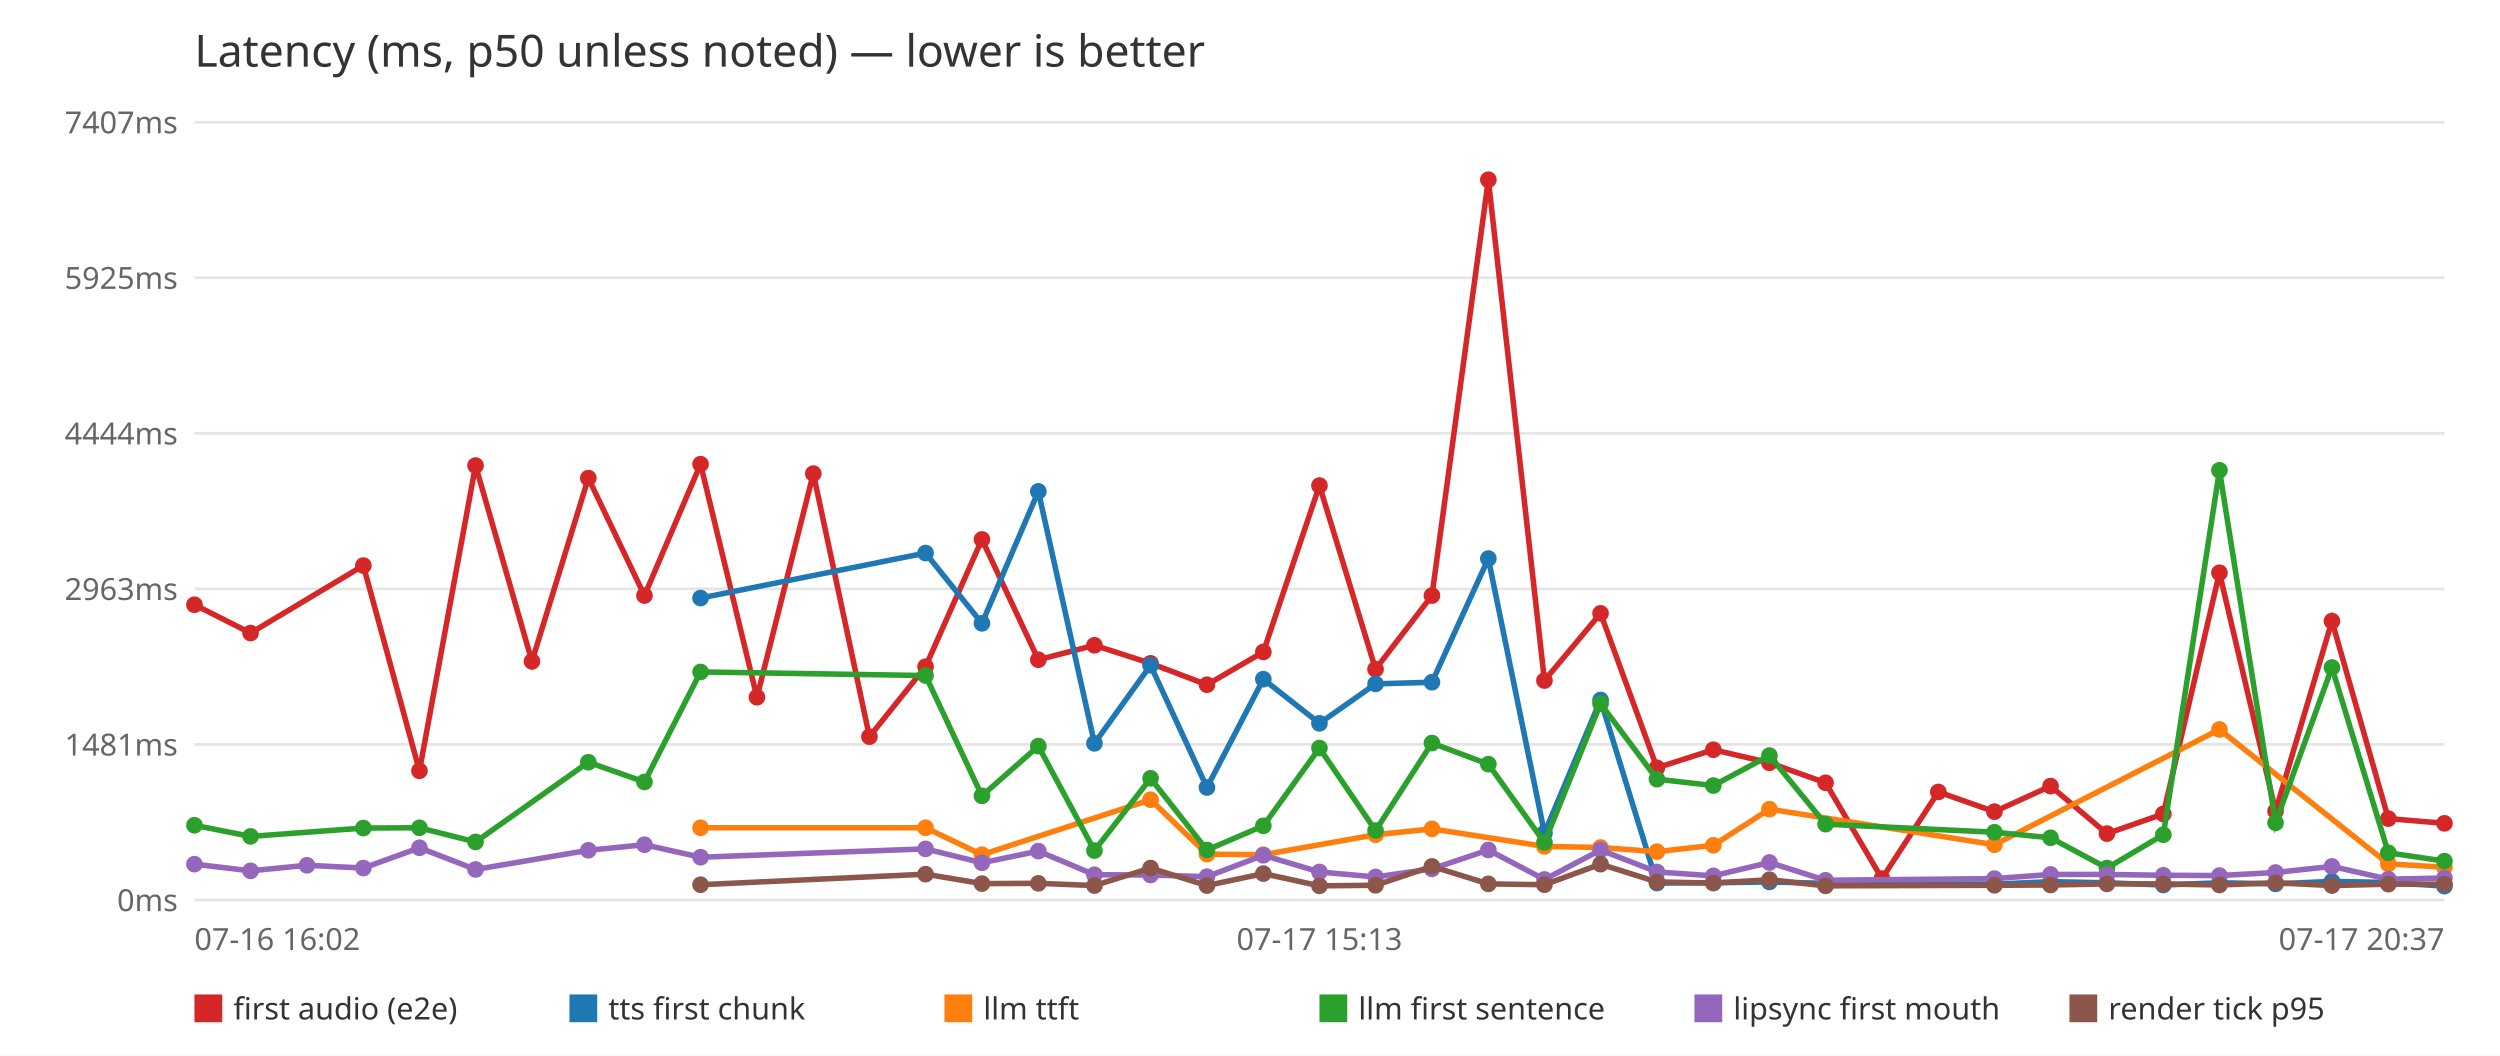
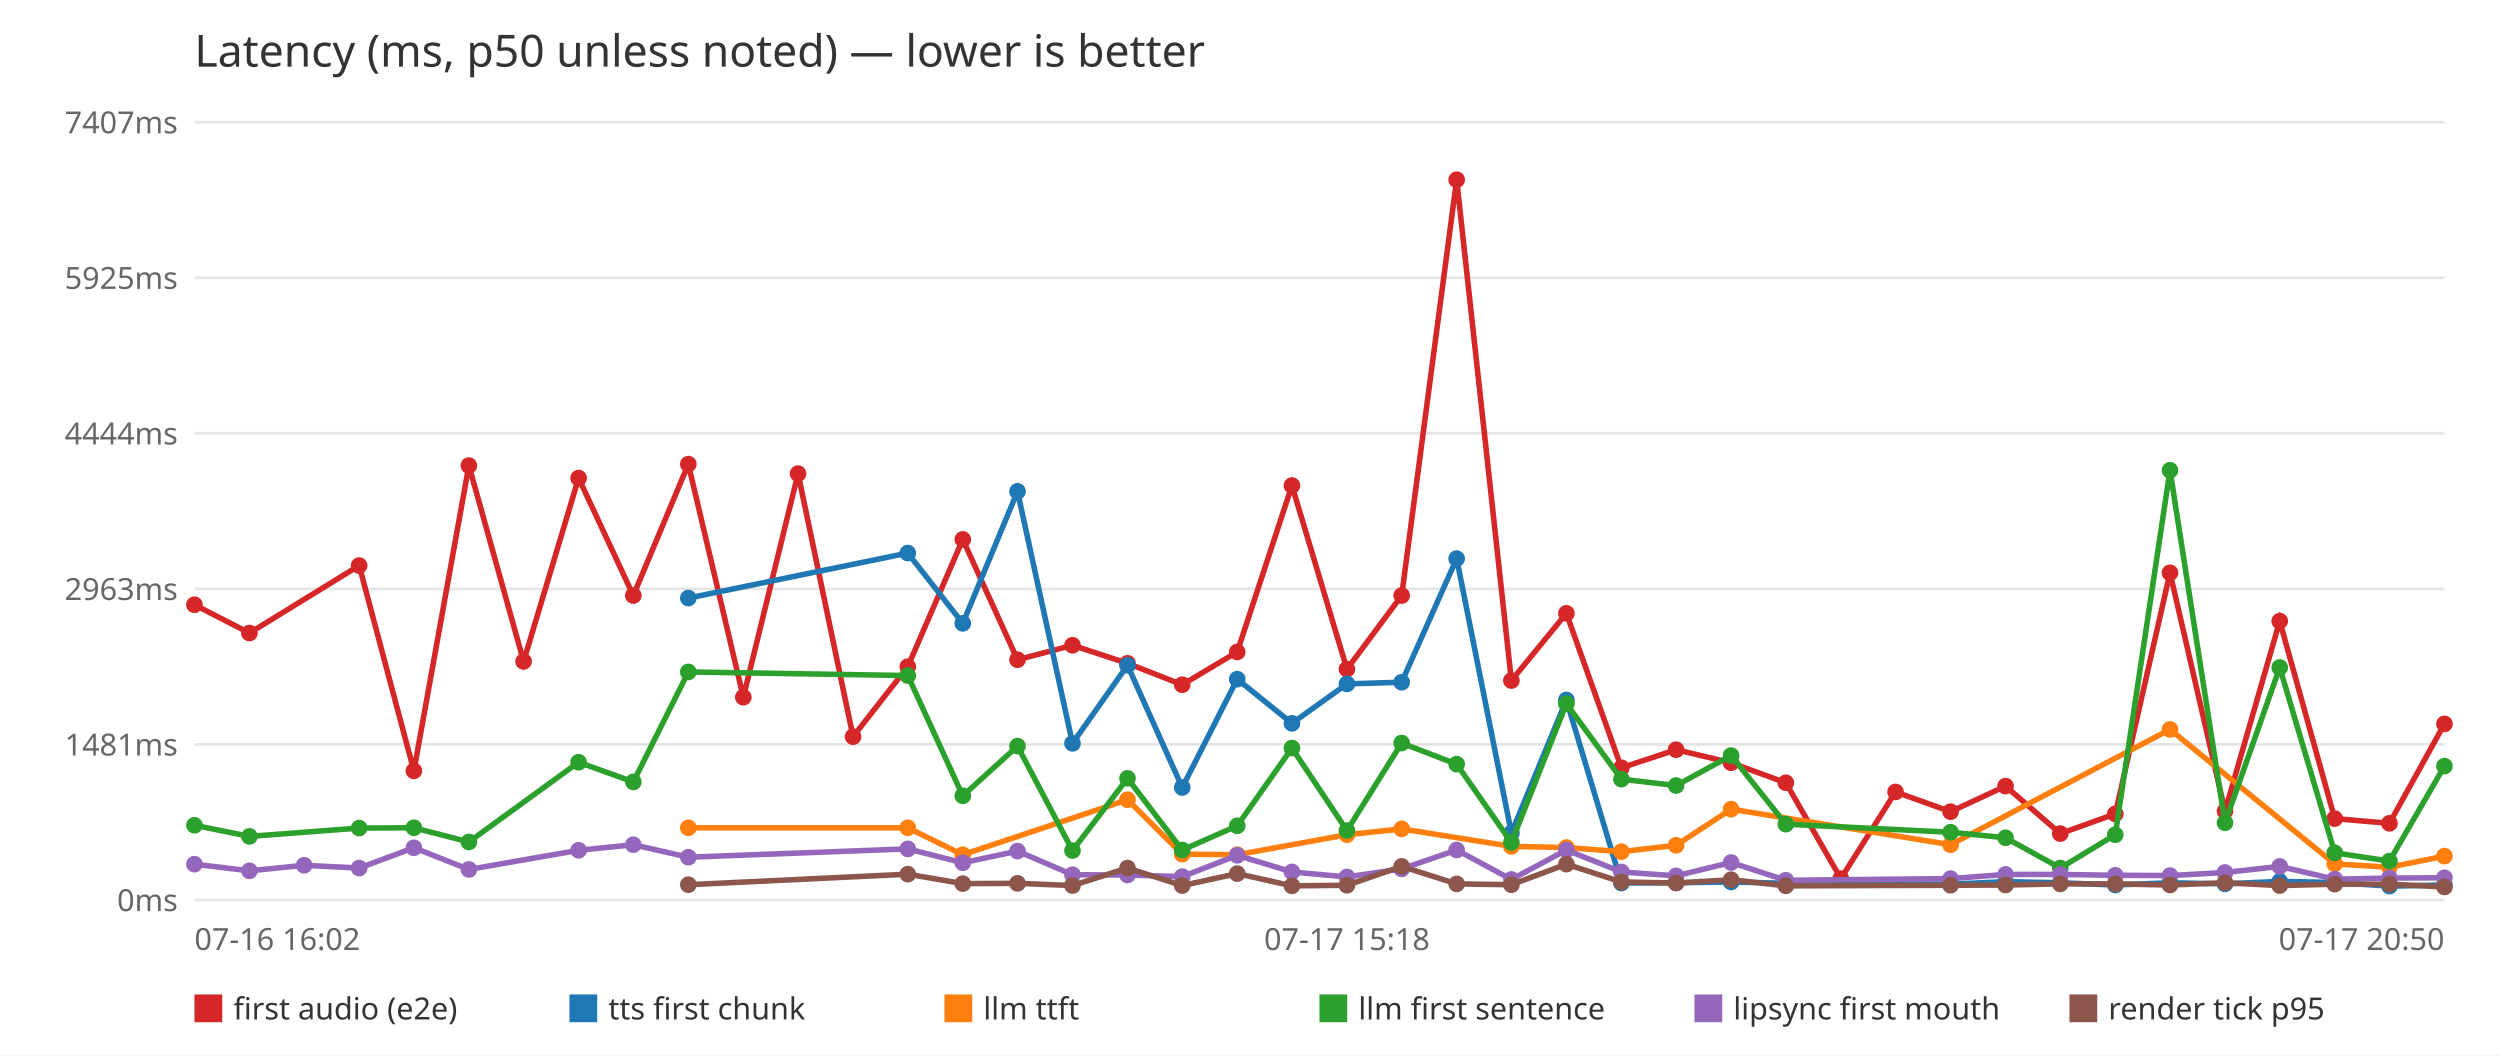
<svg xmlns="http://www.w3.org/2000/svg" width="900" height="380" viewBox="0 0 900 380" font-family="sans-serif">
  <rect width="900" height="380" fill="white" />
  <text x="70" y="24" font-size="16" fill="#333">Latency (ms, p50 unless noted) — lower is better</text>
  <line x1="70" y1="324.0" x2="880" y2="324.0" stroke="#e5e5e5" />
  <text x="64" y="328.0" font-size="11" fill="#666" text-anchor="end">0ms</text>
  <line x1="70" y1="268.0" x2="880" y2="268.0" stroke="#e5e5e5" />
  <text x="64" y="272.0" font-size="11" fill="#666" text-anchor="end">1481ms</text>
  <line x1="70" y1="212.0" x2="880" y2="212.0" stroke="#e5e5e5" />
  <text x="64" y="216.0" font-size="11" fill="#666" text-anchor="end">2963ms</text>
  <line x1="70" y1="156.0" x2="880" y2="156.0" stroke="#e5e5e5" />
  <text x="64" y="160.0" font-size="11" fill="#666" text-anchor="end">4444ms</text>
  <line x1="70" y1="100.0" x2="880" y2="100.0" stroke="#e5e5e5" />
  <text x="64" y="104.0" font-size="11" fill="#666" text-anchor="end">5925ms</text>
  <line x1="70" y1="44.0" x2="880" y2="44.0" stroke="#e5e5e5" />
  <text x="64" y="48.0" font-size="11" fill="#666" text-anchor="end">7407ms</text>
  <text x="70.0" y="342" font-size="11" fill="#666" text-anchor="start">07-16 16:02</text>
-   <text x="475.0" y="342" font-size="11" fill="#666" text-anchor="middle">07-17 15:13</text>
-   <text x="880.0" y="342" font-size="11" fill="#666" text-anchor="end">07-17 20:37</text>
-   <polyline points="70.0,217.7 90.2,227.9 130.8,203.6 151.0,277.5 171.2,167.6 191.5,238.1 211.8,172.1 232.0,214.4 252.2,167.1 272.5,251.0 292.8,170.5 313.0,265.2 333.2,240.0 353.5,194.2 373.8,237.5 394.0,232.3 414.2,238.8 434.5,246.5 454.8,234.7 475.0,174.8 495.2,240.9 515.5,214.4 535.8,64.7 556.0,245.0 576.2,220.8 596.5,276.4 616.8,269.9 637.0,274.6 657.2,281.8 677.5,316.3 697.8,285.1 718.0,292.2 738.2,283.0 758.5,300.1 778.8,293.0 799.0,206.2 819.2,292.0 839.5,223.6 859.8,294.7 880.0,296.4" fill="none" stroke="#d62728" stroke-width="2" />
+   <text x="484.9" y="342" font-size="11" fill="#666" text-anchor="middle">07-17 15:18</text>
+   <text x="880.0" y="342" font-size="11" fill="#666" text-anchor="end">07-17 20:50</text>
+   <polyline points="70.0,217.7 89.8,227.9 129.3,203.6 149.0,277.5 168.8,167.6 188.5,238.1 208.3,172.1 228.0,214.4 247.8,167.1 267.6,251.0 287.3,170.5 307.1,265.2 326.8,240.0 346.6,194.2 366.3,237.5 386.1,232.3 405.9,238.8 425.6,246.5 445.4,234.7 465.1,174.8 484.9,240.9 504.6,214.4 524.4,64.7 544.1,245.0 563.9,220.8 583.7,276.4 603.4,269.9 623.2,274.6 642.9,281.8 662.7,316.3 682.4,285.1 702.2,292.2 722.0,283.0 741.7,300.1 761.5,293.0 781.2,206.2 801.0,292.0 820.7,223.6 840.5,294.7 860.2,296.4 880.0,260.6" fill="none" stroke="#d62728" stroke-width="2" />
  <circle cx="70.0" cy="217.7" r="3" fill="#d62728" />
-   <circle cx="90.2" cy="227.9" r="3" fill="#d62728" />
-   <circle cx="130.8" cy="203.6" r="3" fill="#d62728" />
-   <circle cx="151.0" cy="277.5" r="3" fill="#d62728" />
-   <circle cx="171.2" cy="167.6" r="3" fill="#d62728" />
-   <circle cx="191.5" cy="238.1" r="3" fill="#d62728" />
-   <circle cx="211.8" cy="172.1" r="3" fill="#d62728" />
-   <circle cx="232.0" cy="214.4" r="3" fill="#d62728" />
-   <circle cx="252.2" cy="167.1" r="3" fill="#d62728" />
-   <circle cx="272.5" cy="251.0" r="3" fill="#d62728" />
-   <circle cx="292.8" cy="170.5" r="3" fill="#d62728" />
-   <circle cx="313.0" cy="265.2" r="3" fill="#d62728" />
-   <circle cx="333.2" cy="240.0" r="3" fill="#d62728" />
-   <circle cx="353.5" cy="194.2" r="3" fill="#d62728" />
-   <circle cx="373.8" cy="237.5" r="3" fill="#d62728" />
-   <circle cx="394.0" cy="232.3" r="3" fill="#d62728" />
-   <circle cx="414.2" cy="238.8" r="3" fill="#d62728" />
-   <circle cx="434.5" cy="246.5" r="3" fill="#d62728" />
-   <circle cx="454.8" cy="234.7" r="3" fill="#d62728" />
-   <circle cx="475.0" cy="174.8" r="3" fill="#d62728" />
-   <circle cx="495.2" cy="240.9" r="3" fill="#d62728" />
-   <circle cx="515.5" cy="214.4" r="3" fill="#d62728" />
-   <circle cx="535.8" cy="64.7" r="3" fill="#d62728" />
-   <circle cx="556.0" cy="245.0" r="3" fill="#d62728" />
-   <circle cx="576.2" cy="220.8" r="3" fill="#d62728" />
-   <circle cx="596.5" cy="276.4" r="3" fill="#d62728" />
-   <circle cx="616.8" cy="269.9" r="3" fill="#d62728" />
-   <circle cx="637.0" cy="274.6" r="3" fill="#d62728" />
-   <circle cx="657.2" cy="281.8" r="3" fill="#d62728" />
-   <circle cx="677.5" cy="316.3" r="3" fill="#d62728" />
-   <circle cx="697.8" cy="285.1" r="3" fill="#d62728" />
-   <circle cx="718.0" cy="292.2" r="3" fill="#d62728" />
-   <circle cx="738.2" cy="283.0" r="3" fill="#d62728" />
-   <circle cx="758.5" cy="300.1" r="3" fill="#d62728" />
-   <circle cx="778.8" cy="293.0" r="3" fill="#d62728" />
-   <circle cx="799.0" cy="206.2" r="3" fill="#d62728" />
-   <circle cx="819.2" cy="292.0" r="3" fill="#d62728" />
-   <circle cx="839.5" cy="223.6" r="3" fill="#d62728" />
-   <circle cx="859.8" cy="294.7" r="3" fill="#d62728" />
-   <circle cx="880.0" cy="296.4" r="3" fill="#d62728" />
+   <circle cx="89.8" cy="227.9" r="3" fill="#d62728" />
+   <circle cx="129.3" cy="203.6" r="3" fill="#d62728" />
+   <circle cx="149.0" cy="277.5" r="3" fill="#d62728" />
+   <circle cx="168.8" cy="167.6" r="3" fill="#d62728" />
+   <circle cx="188.5" cy="238.1" r="3" fill="#d62728" />
+   <circle cx="208.3" cy="172.1" r="3" fill="#d62728" />
+   <circle cx="228.0" cy="214.4" r="3" fill="#d62728" />
+   <circle cx="247.8" cy="167.1" r="3" fill="#d62728" />
+   <circle cx="267.6" cy="251.0" r="3" fill="#d62728" />
+   <circle cx="287.3" cy="170.5" r="3" fill="#d62728" />
+   <circle cx="307.1" cy="265.2" r="3" fill="#d62728" />
+   <circle cx="326.8" cy="240.0" r="3" fill="#d62728" />
+   <circle cx="346.6" cy="194.2" r="3" fill="#d62728" />
+   <circle cx="366.3" cy="237.5" r="3" fill="#d62728" />
+   <circle cx="386.1" cy="232.3" r="3" fill="#d62728" />
+   <circle cx="405.9" cy="238.8" r="3" fill="#d62728" />
+   <circle cx="425.6" cy="246.5" r="3" fill="#d62728" />
+   <circle cx="445.4" cy="234.7" r="3" fill="#d62728" />
+   <circle cx="465.1" cy="174.8" r="3" fill="#d62728" />
+   <circle cx="484.9" cy="240.9" r="3" fill="#d62728" />
+   <circle cx="504.6" cy="214.4" r="3" fill="#d62728" />
+   <circle cx="524.4" cy="64.7" r="3" fill="#d62728" />
+   <circle cx="544.1" cy="245.0" r="3" fill="#d62728" />
+   <circle cx="563.9" cy="220.8" r="3" fill="#d62728" />
+   <circle cx="583.7" cy="276.4" r="3" fill="#d62728" />
+   <circle cx="603.4" cy="269.9" r="3" fill="#d62728" />
+   <circle cx="623.2" cy="274.6" r="3" fill="#d62728" />
+   <circle cx="642.9" cy="281.8" r="3" fill="#d62728" />
+   <circle cx="662.7" cy="316.3" r="3" fill="#d62728" />
+   <circle cx="682.4" cy="285.1" r="3" fill="#d62728" />
+   <circle cx="702.2" cy="292.2" r="3" fill="#d62728" />
+   <circle cx="722.0" cy="283.0" r="3" fill="#d62728" />
+   <circle cx="741.7" cy="300.1" r="3" fill="#d62728" />
+   <circle cx="761.5" cy="293.0" r="3" fill="#d62728" />
+   <circle cx="781.2" cy="206.2" r="3" fill="#d62728" />
+   <circle cx="801.0" cy="292.0" r="3" fill="#d62728" />
+   <circle cx="820.7" cy="223.6" r="3" fill="#d62728" />
+   <circle cx="840.5" cy="294.7" r="3" fill="#d62728" />
+   <circle cx="860.2" cy="296.4" r="3" fill="#d62728" />
+   <circle cx="880.0" cy="260.6" r="3" fill="#d62728" />
  <rect x="70.0" y="358" width="10" height="10" fill="#d62728" />
  <text x="84.0" y="367" font-size="11" fill="#333">first audio (e2e)</text>
-   <polyline points="252.2,215.3 333.2,199.1 353.5,224.4 373.8,176.9 394.0,267.6 414.2,239.5 434.5,283.5 454.8,244.5 475.0,260.4 495.2,246.2 515.5,245.6 535.8,201.1 556.0,299.9 576.2,252.0 596.5,317.9 616.8,317.8 637.0,317.5 657.2,318.0 718.0,318.3 738.2,317.4 758.5,317.8 778.8,318.6 799.0,317.8 819.2,318.2 839.5,317.3 859.8,317.7 880.0,319.0" fill="none" stroke="#1f77b4" stroke-width="2" />
-   <circle cx="252.2" cy="215.3" r="3" fill="#1f77b4" />
-   <circle cx="333.2" cy="199.1" r="3" fill="#1f77b4" />
-   <circle cx="353.5" cy="224.4" r="3" fill="#1f77b4" />
-   <circle cx="373.8" cy="176.9" r="3" fill="#1f77b4" />
-   <circle cx="394.0" cy="267.6" r="3" fill="#1f77b4" />
-   <circle cx="414.2" cy="239.5" r="3" fill="#1f77b4" />
-   <circle cx="434.5" cy="283.5" r="3" fill="#1f77b4" />
-   <circle cx="454.8" cy="244.5" r="3" fill="#1f77b4" />
-   <circle cx="475.0" cy="260.4" r="3" fill="#1f77b4" />
-   <circle cx="495.2" cy="246.2" r="3" fill="#1f77b4" />
-   <circle cx="515.5" cy="245.6" r="3" fill="#1f77b4" />
-   <circle cx="535.8" cy="201.1" r="3" fill="#1f77b4" />
-   <circle cx="556.0" cy="299.9" r="3" fill="#1f77b4" />
-   <circle cx="576.2" cy="252.0" r="3" fill="#1f77b4" />
-   <circle cx="596.5" cy="317.9" r="3" fill="#1f77b4" />
-   <circle cx="616.8" cy="317.8" r="3" fill="#1f77b4" />
-   <circle cx="637.0" cy="317.5" r="3" fill="#1f77b4" />
-   <circle cx="657.2" cy="318.0" r="3" fill="#1f77b4" />
-   <circle cx="718.0" cy="318.3" r="3" fill="#1f77b4" />
-   <circle cx="738.2" cy="317.4" r="3" fill="#1f77b4" />
-   <circle cx="758.5" cy="317.8" r="3" fill="#1f77b4" />
-   <circle cx="778.8" cy="318.6" r="3" fill="#1f77b4" />
-   <circle cx="799.0" cy="317.8" r="3" fill="#1f77b4" />
-   <circle cx="819.2" cy="318.2" r="3" fill="#1f77b4" />
-   <circle cx="839.5" cy="317.3" r="3" fill="#1f77b4" />
-   <circle cx="859.8" cy="317.7" r="3" fill="#1f77b4" />
-   <circle cx="880.0" cy="319.0" r="3" fill="#1f77b4" />
+   <polyline points="247.8,215.3 326.8,199.1 346.6,224.4 366.3,176.9 386.1,267.6 405.9,239.5 425.6,283.5 445.4,244.5 465.1,260.4 484.9,246.2 504.6,245.6 524.4,201.1 544.1,299.9 563.9,252.0 583.7,317.9 603.4,317.8 623.2,317.5 642.9,318.0 702.2,318.3 722.0,317.4 741.7,317.8 761.5,318.6 781.2,317.8 801.0,318.2 820.7,317.3 840.5,317.7 860.2,319.0 880.0,318.6" fill="none" stroke="#1f77b4" stroke-width="2" />
+   <circle cx="247.8" cy="215.3" r="3" fill="#1f77b4" />
+   <circle cx="326.8" cy="199.1" r="3" fill="#1f77b4" />
+   <circle cx="346.6" cy="224.4" r="3" fill="#1f77b4" />
+   <circle cx="366.3" cy="176.9" r="3" fill="#1f77b4" />
+   <circle cx="386.1" cy="267.6" r="3" fill="#1f77b4" />
+   <circle cx="405.9" cy="239.5" r="3" fill="#1f77b4" />
+   <circle cx="425.6" cy="283.5" r="3" fill="#1f77b4" />
+   <circle cx="445.4" cy="244.5" r="3" fill="#1f77b4" />
+   <circle cx="465.1" cy="260.4" r="3" fill="#1f77b4" />
+   <circle cx="484.9" cy="246.2" r="3" fill="#1f77b4" />
+   <circle cx="504.6" cy="245.6" r="3" fill="#1f77b4" />
+   <circle cx="524.4" cy="201.1" r="3" fill="#1f77b4" />
+   <circle cx="544.1" cy="299.9" r="3" fill="#1f77b4" />
+   <circle cx="563.9" cy="252.0" r="3" fill="#1f77b4" />
+   <circle cx="583.7" cy="317.9" r="3" fill="#1f77b4" />
+   <circle cx="603.4" cy="317.8" r="3" fill="#1f77b4" />
+   <circle cx="623.2" cy="317.5" r="3" fill="#1f77b4" />
+   <circle cx="642.9" cy="318.0" r="3" fill="#1f77b4" />
+   <circle cx="702.2" cy="318.3" r="3" fill="#1f77b4" />
+   <circle cx="722.0" cy="317.4" r="3" fill="#1f77b4" />
+   <circle cx="741.7" cy="317.8" r="3" fill="#1f77b4" />
+   <circle cx="761.5" cy="318.6" r="3" fill="#1f77b4" />
+   <circle cx="781.2" cy="317.8" r="3" fill="#1f77b4" />
+   <circle cx="801.0" cy="318.2" r="3" fill="#1f77b4" />
+   <circle cx="820.7" cy="317.3" r="3" fill="#1f77b4" />
+   <circle cx="840.5" cy="317.7" r="3" fill="#1f77b4" />
+   <circle cx="860.2" cy="319.0" r="3" fill="#1f77b4" />
+   <circle cx="880.0" cy="318.6" r="3" fill="#1f77b4" />
  <rect x="205.0" y="358" width="10" height="10" fill="#1f77b4" />
  <text x="219.0" y="367" font-size="11" fill="#333">tts first chunk</text>
-   <polyline points="252.2,298.0 333.2,298.0 353.5,307.7 414.2,287.9 434.5,307.5 454.8,307.7 495.2,300.5 515.5,298.4 556.0,304.7 576.2,305.1 596.5,306.6 616.8,304.3 637.0,291.3 718.0,304.1 799.0,262.6 859.8,311.0 880.0,312.2" fill="none" stroke="#ff7f0e" stroke-width="2" />
-   <circle cx="252.2" cy="298.0" r="3" fill="#ff7f0e" />
-   <circle cx="333.2" cy="298.0" r="3" fill="#ff7f0e" />
-   <circle cx="353.5" cy="307.7" r="3" fill="#ff7f0e" />
-   <circle cx="414.2" cy="287.9" r="3" fill="#ff7f0e" />
-   <circle cx="434.5" cy="307.5" r="3" fill="#ff7f0e" />
-   <circle cx="454.8" cy="307.7" r="3" fill="#ff7f0e" />
-   <circle cx="495.2" cy="300.5" r="3" fill="#ff7f0e" />
-   <circle cx="515.5" cy="298.4" r="3" fill="#ff7f0e" />
-   <circle cx="556.0" cy="304.7" r="3" fill="#ff7f0e" />
-   <circle cx="576.2" cy="305.1" r="3" fill="#ff7f0e" />
-   <circle cx="596.5" cy="306.6" r="3" fill="#ff7f0e" />
-   <circle cx="616.8" cy="304.3" r="3" fill="#ff7f0e" />
-   <circle cx="637.0" cy="291.3" r="3" fill="#ff7f0e" />
-   <circle cx="718.0" cy="304.1" r="3" fill="#ff7f0e" />
-   <circle cx="799.0" cy="262.6" r="3" fill="#ff7f0e" />
-   <circle cx="859.8" cy="311.0" r="3" fill="#ff7f0e" />
-   <circle cx="880.0" cy="312.2" r="3" fill="#ff7f0e" />
+   <polyline points="247.8,298.0 326.8,298.0 346.6,307.7 405.9,287.9 425.6,307.5 445.4,307.7 484.9,300.5 504.6,298.4 544.1,304.7 563.9,305.1 583.7,306.6 603.4,304.3 623.2,291.3 702.2,304.1 781.2,262.6 840.5,311.0 860.2,312.2 880.0,308.2" fill="none" stroke="#ff7f0e" stroke-width="2" />
+   <circle cx="247.8" cy="298.0" r="3" fill="#ff7f0e" />
+   <circle cx="326.8" cy="298.0" r="3" fill="#ff7f0e" />
+   <circle cx="346.6" cy="307.7" r="3" fill="#ff7f0e" />
+   <circle cx="405.9" cy="287.9" r="3" fill="#ff7f0e" />
+   <circle cx="425.6" cy="307.5" r="3" fill="#ff7f0e" />
+   <circle cx="445.4" cy="307.7" r="3" fill="#ff7f0e" />
+   <circle cx="484.9" cy="300.5" r="3" fill="#ff7f0e" />
+   <circle cx="504.6" cy="298.4" r="3" fill="#ff7f0e" />
+   <circle cx="544.1" cy="304.7" r="3" fill="#ff7f0e" />
+   <circle cx="563.9" cy="305.1" r="3" fill="#ff7f0e" />
+   <circle cx="583.7" cy="306.6" r="3" fill="#ff7f0e" />
+   <circle cx="603.4" cy="304.3" r="3" fill="#ff7f0e" />
+   <circle cx="623.2" cy="291.3" r="3" fill="#ff7f0e" />
+   <circle cx="702.2" cy="304.1" r="3" fill="#ff7f0e" />
+   <circle cx="781.2" cy="262.6" r="3" fill="#ff7f0e" />
+   <circle cx="840.5" cy="311.0" r="3" fill="#ff7f0e" />
+   <circle cx="860.2" cy="312.2" r="3" fill="#ff7f0e" />
+   <circle cx="880.0" cy="308.2" r="3" fill="#ff7f0e" />
  <rect x="340.0" y="358" width="10" height="10" fill="#ff7f0e" />
  <text x="354.0" y="367" font-size="11" fill="#333">llm ttft</text>
-   <polyline points="70.0,297.1 90.2,301.1 130.8,298.1 151.0,298.0 171.2,303.1 211.8,274.4 232.0,281.5 252.2,241.9 333.2,243.2 353.5,286.5 373.8,268.6 394.0,306.2 414.2,280.2 434.5,306.0 454.8,297.3 475.0,269.3 495.2,299.0 515.5,267.5 535.8,275.1 556.0,303.3 576.2,253.3 596.5,280.5 616.8,282.8 637.0,272.0 657.2,296.7 718.0,299.6 738.2,301.6 758.5,312.5 778.8,300.5 799.0,169.3 819.2,296.2 839.5,240.3 859.8,307.0 880.0,310.0" fill="none" stroke="#2ca02c" stroke-width="2" />
+   <polyline points="70.0,297.1 89.8,301.1 129.3,298.1 149.0,298.0 168.8,303.1 208.3,274.4 228.0,281.5 247.8,241.9 326.8,243.2 346.6,286.5 366.3,268.6 386.1,306.2 405.9,280.2 425.6,306.0 445.4,297.3 465.1,269.3 484.9,299.0 504.6,267.5 524.4,275.1 544.1,303.3 563.9,253.3 583.7,280.5 603.4,282.8 623.2,272.0 642.9,296.7 702.2,299.6 722.0,301.6 741.7,312.5 761.5,300.5 781.2,169.3 801.0,296.2 820.7,240.3 840.5,307.0 860.2,310.0 880.0,275.8" fill="none" stroke="#2ca02c" stroke-width="2" />
  <circle cx="70.0" cy="297.1" r="3" fill="#2ca02c" />
-   <circle cx="90.2" cy="301.1" r="3" fill="#2ca02c" />
-   <circle cx="130.8" cy="298.1" r="3" fill="#2ca02c" />
-   <circle cx="151.0" cy="298.0" r="3" fill="#2ca02c" />
-   <circle cx="171.2" cy="303.1" r="3" fill="#2ca02c" />
-   <circle cx="211.8" cy="274.4" r="3" fill="#2ca02c" />
-   <circle cx="232.0" cy="281.5" r="3" fill="#2ca02c" />
-   <circle cx="252.2" cy="241.9" r="3" fill="#2ca02c" />
-   <circle cx="333.2" cy="243.2" r="3" fill="#2ca02c" />
-   <circle cx="353.5" cy="286.5" r="3" fill="#2ca02c" />
-   <circle cx="373.8" cy="268.6" r="3" fill="#2ca02c" />
-   <circle cx="394.0" cy="306.2" r="3" fill="#2ca02c" />
-   <circle cx="414.2" cy="280.2" r="3" fill="#2ca02c" />
-   <circle cx="434.5" cy="306.0" r="3" fill="#2ca02c" />
-   <circle cx="454.8" cy="297.3" r="3" fill="#2ca02c" />
-   <circle cx="475.0" cy="269.3" r="3" fill="#2ca02c" />
-   <circle cx="495.2" cy="299.0" r="3" fill="#2ca02c" />
-   <circle cx="515.5" cy="267.5" r="3" fill="#2ca02c" />
-   <circle cx="535.8" cy="275.1" r="3" fill="#2ca02c" />
-   <circle cx="556.0" cy="303.3" r="3" fill="#2ca02c" />
-   <circle cx="576.2" cy="253.3" r="3" fill="#2ca02c" />
-   <circle cx="596.5" cy="280.5" r="3" fill="#2ca02c" />
-   <circle cx="616.8" cy="282.8" r="3" fill="#2ca02c" />
-   <circle cx="637.0" cy="272.0" r="3" fill="#2ca02c" />
-   <circle cx="657.2" cy="296.7" r="3" fill="#2ca02c" />
-   <circle cx="718.0" cy="299.6" r="3" fill="#2ca02c" />
-   <circle cx="738.2" cy="301.6" r="3" fill="#2ca02c" />
-   <circle cx="758.5" cy="312.5" r="3" fill="#2ca02c" />
-   <circle cx="778.8" cy="300.5" r="3" fill="#2ca02c" />
-   <circle cx="799.0" cy="169.3" r="3" fill="#2ca02c" />
-   <circle cx="819.2" cy="296.2" r="3" fill="#2ca02c" />
-   <circle cx="839.5" cy="240.3" r="3" fill="#2ca02c" />
-   <circle cx="859.8" cy="307.0" r="3" fill="#2ca02c" />
-   <circle cx="880.0" cy="310.0" r="3" fill="#2ca02c" />
+   <circle cx="89.8" cy="301.1" r="3" fill="#2ca02c" />
+   <circle cx="129.3" cy="298.1" r="3" fill="#2ca02c" />
+   <circle cx="149.0" cy="298.0" r="3" fill="#2ca02c" />
+   <circle cx="168.8" cy="303.1" r="3" fill="#2ca02c" />
+   <circle cx="208.3" cy="274.4" r="3" fill="#2ca02c" />
+   <circle cx="228.0" cy="281.5" r="3" fill="#2ca02c" />
+   <circle cx="247.8" cy="241.9" r="3" fill="#2ca02c" />
+   <circle cx="326.8" cy="243.2" r="3" fill="#2ca02c" />
+   <circle cx="346.6" cy="286.5" r="3" fill="#2ca02c" />
+   <circle cx="366.3" cy="268.6" r="3" fill="#2ca02c" />
+   <circle cx="386.1" cy="306.2" r="3" fill="#2ca02c" />
+   <circle cx="405.9" cy="280.2" r="3" fill="#2ca02c" />
+   <circle cx="425.6" cy="306.0" r="3" fill="#2ca02c" />
+   <circle cx="445.4" cy="297.3" r="3" fill="#2ca02c" />
+   <circle cx="465.1" cy="269.3" r="3" fill="#2ca02c" />
+   <circle cx="484.9" cy="299.0" r="3" fill="#2ca02c" />
+   <circle cx="504.6" cy="267.5" r="3" fill="#2ca02c" />
+   <circle cx="524.4" cy="275.1" r="3" fill="#2ca02c" />
+   <circle cx="544.1" cy="303.3" r="3" fill="#2ca02c" />
+   <circle cx="563.9" cy="253.3" r="3" fill="#2ca02c" />
+   <circle cx="583.7" cy="280.5" r="3" fill="#2ca02c" />
+   <circle cx="603.4" cy="282.8" r="3" fill="#2ca02c" />
+   <circle cx="623.2" cy="272.0" r="3" fill="#2ca02c" />
+   <circle cx="642.9" cy="296.7" r="3" fill="#2ca02c" />
+   <circle cx="702.2" cy="299.6" r="3" fill="#2ca02c" />
+   <circle cx="722.0" cy="301.6" r="3" fill="#2ca02c" />
+   <circle cx="741.7" cy="312.5" r="3" fill="#2ca02c" />
+   <circle cx="761.5" cy="300.5" r="3" fill="#2ca02c" />
+   <circle cx="781.2" cy="169.3" r="3" fill="#2ca02c" />
+   <circle cx="801.0" cy="296.2" r="3" fill="#2ca02c" />
+   <circle cx="820.7" cy="240.3" r="3" fill="#2ca02c" />
+   <circle cx="840.5" cy="307.0" r="3" fill="#2ca02c" />
+   <circle cx="860.2" cy="310.0" r="3" fill="#2ca02c" />
+   <circle cx="880.0" cy="275.8" r="3" fill="#2ca02c" />
  <rect x="475.0" y="358" width="10" height="10" fill="#2ca02c" />
  <text x="489.0" y="367" font-size="11" fill="#333">llm first sentence</text>
-   <polyline points="70.0,311.1 90.2,313.5 110.5,311.5 130.8,312.5 151.0,305.2 171.2,313.0 211.8,306.1 232.0,304.1 252.2,308.6 333.2,305.6 353.5,310.6 373.8,306.4 394.0,314.9 414.2,315.0 434.5,315.6 454.8,307.9 475.0,313.9 495.2,315.7 515.5,312.8 535.8,306.0 556.0,316.6 576.2,306.0 596.5,313.9 616.8,315.3 637.0,310.5 657.2,316.9 718.0,316.3 738.2,314.8 758.5,314.8 778.8,315.1 799.0,315.2 819.2,314.1 839.5,311.9 859.8,316.5 880.0,316.1" fill="none" stroke="#9467bd" stroke-width="2" />
+   <polyline points="70.0,311.1 89.8,313.5 109.5,311.5 129.3,312.5 149.0,305.2 168.8,313.0 208.3,306.1 228.0,304.1 247.8,308.6 326.8,305.6 346.6,310.6 366.3,306.4 386.1,314.9 405.9,315.0 425.6,315.6 445.4,307.9 465.1,313.9 484.9,315.7 504.6,312.8 524.4,306.0 544.1,316.6 563.9,306.0 583.7,313.9 603.4,315.3 623.2,310.5 642.9,316.9 702.2,316.3 722.0,314.8 741.7,314.8 761.5,315.1 781.2,315.2 801.0,314.1 820.7,311.9 840.5,316.5 860.2,316.1 880.0,316.0" fill="none" stroke="#9467bd" stroke-width="2" />
  <circle cx="70.0" cy="311.1" r="3" fill="#9467bd" />
-   <circle cx="90.2" cy="313.5" r="3" fill="#9467bd" />
-   <circle cx="110.5" cy="311.5" r="3" fill="#9467bd" />
-   <circle cx="130.8" cy="312.5" r="3" fill="#9467bd" />
-   <circle cx="151.0" cy="305.2" r="3" fill="#9467bd" />
-   <circle cx="171.2" cy="313.0" r="3" fill="#9467bd" />
-   <circle cx="211.8" cy="306.1" r="3" fill="#9467bd" />
-   <circle cx="232.0" cy="304.1" r="3" fill="#9467bd" />
-   <circle cx="252.2" cy="308.6" r="3" fill="#9467bd" />
-   <circle cx="333.2" cy="305.6" r="3" fill="#9467bd" />
-   <circle cx="353.5" cy="310.6" r="3" fill="#9467bd" />
-   <circle cx="373.8" cy="306.4" r="3" fill="#9467bd" />
-   <circle cx="394.0" cy="314.9" r="3" fill="#9467bd" />
-   <circle cx="414.2" cy="315.0" r="3" fill="#9467bd" />
-   <circle cx="434.5" cy="315.6" r="3" fill="#9467bd" />
-   <circle cx="454.8" cy="307.9" r="3" fill="#9467bd" />
-   <circle cx="475.0" cy="313.9" r="3" fill="#9467bd" />
-   <circle cx="495.2" cy="315.7" r="3" fill="#9467bd" />
-   <circle cx="515.5" cy="312.8" r="3" fill="#9467bd" />
-   <circle cx="535.8" cy="306.0" r="3" fill="#9467bd" />
-   <circle cx="556.0" cy="316.6" r="3" fill="#9467bd" />
-   <circle cx="576.2" cy="306.0" r="3" fill="#9467bd" />
-   <circle cx="596.5" cy="313.9" r="3" fill="#9467bd" />
-   <circle cx="616.8" cy="315.3" r="3" fill="#9467bd" />
-   <circle cx="637.0" cy="310.5" r="3" fill="#9467bd" />
-   <circle cx="657.2" cy="316.9" r="3" fill="#9467bd" />
-   <circle cx="718.0" cy="316.3" r="3" fill="#9467bd" />
-   <circle cx="738.2" cy="314.8" r="3" fill="#9467bd" />
-   <circle cx="758.5" cy="314.8" r="3" fill="#9467bd" />
-   <circle cx="778.8" cy="315.1" r="3" fill="#9467bd" />
-   <circle cx="799.0" cy="315.2" r="3" fill="#9467bd" />
-   <circle cx="819.2" cy="314.1" r="3" fill="#9467bd" />
-   <circle cx="839.5" cy="311.9" r="3" fill="#9467bd" />
-   <circle cx="859.8" cy="316.5" r="3" fill="#9467bd" />
-   <circle cx="880.0" cy="316.1" r="3" fill="#9467bd" />
+   <circle cx="89.8" cy="313.5" r="3" fill="#9467bd" />
+   <circle cx="109.5" cy="311.5" r="3" fill="#9467bd" />
+   <circle cx="129.3" cy="312.5" r="3" fill="#9467bd" />
+   <circle cx="149.0" cy="305.2" r="3" fill="#9467bd" />
+   <circle cx="168.8" cy="313.0" r="3" fill="#9467bd" />
+   <circle cx="208.3" cy="306.1" r="3" fill="#9467bd" />
+   <circle cx="228.0" cy="304.1" r="3" fill="#9467bd" />
+   <circle cx="247.8" cy="308.6" r="3" fill="#9467bd" />
+   <circle cx="326.8" cy="305.6" r="3" fill="#9467bd" />
+   <circle cx="346.6" cy="310.6" r="3" fill="#9467bd" />
+   <circle cx="366.3" cy="306.4" r="3" fill="#9467bd" />
+   <circle cx="386.1" cy="314.9" r="3" fill="#9467bd" />
+   <circle cx="405.9" cy="315.0" r="3" fill="#9467bd" />
+   <circle cx="425.6" cy="315.6" r="3" fill="#9467bd" />
+   <circle cx="445.4" cy="307.9" r="3" fill="#9467bd" />
+   <circle cx="465.1" cy="313.9" r="3" fill="#9467bd" />
+   <circle cx="484.9" cy="315.7" r="3" fill="#9467bd" />
+   <circle cx="504.6" cy="312.8" r="3" fill="#9467bd" />
+   <circle cx="524.4" cy="306.0" r="3" fill="#9467bd" />
+   <circle cx="544.1" cy="316.6" r="3" fill="#9467bd" />
+   <circle cx="563.9" cy="306.0" r="3" fill="#9467bd" />
+   <circle cx="583.7" cy="313.9" r="3" fill="#9467bd" />
+   <circle cx="603.4" cy="315.3" r="3" fill="#9467bd" />
+   <circle cx="623.2" cy="310.5" r="3" fill="#9467bd" />
+   <circle cx="642.9" cy="316.9" r="3" fill="#9467bd" />
+   <circle cx="702.2" cy="316.3" r="3" fill="#9467bd" />
+   <circle cx="722.0" cy="314.8" r="3" fill="#9467bd" />
+   <circle cx="741.7" cy="314.8" r="3" fill="#9467bd" />
+   <circle cx="761.5" cy="315.1" r="3" fill="#9467bd" />
+   <circle cx="781.2" cy="315.2" r="3" fill="#9467bd" />
+   <circle cx="801.0" cy="314.1" r="3" fill="#9467bd" />
+   <circle cx="820.7" cy="311.9" r="3" fill="#9467bd" />
+   <circle cx="840.5" cy="316.5" r="3" fill="#9467bd" />
+   <circle cx="860.2" cy="316.1" r="3" fill="#9467bd" />
+   <circle cx="880.0" cy="316.0" r="3" fill="#9467bd" />
  <rect x="610.0" y="358" width="10" height="10" fill="#9467bd" />
  <text x="624.0" y="367" font-size="11" fill="#333">lipsync first mouth</text>
-   <polyline points="252.2,318.5 333.2,314.7 353.5,318.1 373.8,318.0 394.0,318.8 414.2,312.5 434.5,318.8 454.8,314.5 475.0,318.9 495.2,318.7 515.5,311.9 535.8,318.2 556.0,318.5 576.2,311.1 596.5,317.5 616.8,317.9 637.0,316.7 657.2,318.9 718.0,318.7 738.2,318.6 758.5,318.2 778.8,318.2 799.0,318.6 819.2,317.8 839.5,318.8 859.8,318.3 880.0,318.3" fill="none" stroke="#8c564b" stroke-width="2" />
-   <circle cx="252.2" cy="318.5" r="3" fill="#8c564b" />
-   <circle cx="333.2" cy="314.7" r="3" fill="#8c564b" />
-   <circle cx="353.5" cy="318.1" r="3" fill="#8c564b" />
-   <circle cx="373.8" cy="318.0" r="3" fill="#8c564b" />
-   <circle cx="394.0" cy="318.8" r="3" fill="#8c564b" />
-   <circle cx="414.2" cy="312.5" r="3" fill="#8c564b" />
-   <circle cx="434.5" cy="318.8" r="3" fill="#8c564b" />
-   <circle cx="454.8" cy="314.5" r="3" fill="#8c564b" />
-   <circle cx="475.0" cy="318.9" r="3" fill="#8c564b" />
-   <circle cx="495.2" cy="318.7" r="3" fill="#8c564b" />
-   <circle cx="515.5" cy="311.9" r="3" fill="#8c564b" />
-   <circle cx="535.8" cy="318.2" r="3" fill="#8c564b" />
-   <circle cx="556.0" cy="318.5" r="3" fill="#8c564b" />
-   <circle cx="576.2" cy="311.1" r="3" fill="#8c564b" />
-   <circle cx="596.5" cy="317.5" r="3" fill="#8c564b" />
-   <circle cx="616.8" cy="317.9" r="3" fill="#8c564b" />
-   <circle cx="637.0" cy="316.7" r="3" fill="#8c564b" />
-   <circle cx="657.2" cy="318.9" r="3" fill="#8c564b" />
-   <circle cx="718.0" cy="318.7" r="3" fill="#8c564b" />
-   <circle cx="738.2" cy="318.6" r="3" fill="#8c564b" />
-   <circle cx="758.5" cy="318.2" r="3" fill="#8c564b" />
-   <circle cx="778.8" cy="318.2" r="3" fill="#8c564b" />
-   <circle cx="799.0" cy="318.6" r="3" fill="#8c564b" />
-   <circle cx="819.2" cy="317.8" r="3" fill="#8c564b" />
-   <circle cx="839.5" cy="318.8" r="3" fill="#8c564b" />
-   <circle cx="859.8" cy="318.3" r="3" fill="#8c564b" />
-   <circle cx="880.0" cy="318.3" r="3" fill="#8c564b" />
+   <polyline points="247.8,318.5 326.8,314.7 346.6,318.1 366.3,318.0 386.1,318.8 405.9,312.5 425.6,318.8 445.4,314.5 465.1,318.9 484.9,318.7 504.6,311.9 524.4,318.2 544.1,318.5 563.9,311.1 583.7,317.5 603.4,317.9 623.2,316.7 642.9,318.9 702.2,318.7 722.0,318.6 741.7,318.2 761.5,318.2 781.2,318.6 801.0,317.8 820.7,318.8 840.5,318.3 860.2,318.3 880.0,319.3" fill="none" stroke="#8c564b" stroke-width="2" />
+   <circle cx="247.8" cy="318.5" r="3" fill="#8c564b" />
+   <circle cx="326.8" cy="314.7" r="3" fill="#8c564b" />
+   <circle cx="346.6" cy="318.1" r="3" fill="#8c564b" />
+   <circle cx="366.3" cy="318.0" r="3" fill="#8c564b" />
+   <circle cx="386.1" cy="318.8" r="3" fill="#8c564b" />
+   <circle cx="405.9" cy="312.5" r="3" fill="#8c564b" />
+   <circle cx="425.6" cy="318.8" r="3" fill="#8c564b" />
+   <circle cx="445.4" cy="314.5" r="3" fill="#8c564b" />
+   <circle cx="465.1" cy="318.9" r="3" fill="#8c564b" />
+   <circle cx="484.9" cy="318.7" r="3" fill="#8c564b" />
+   <circle cx="504.6" cy="311.9" r="3" fill="#8c564b" />
+   <circle cx="524.4" cy="318.2" r="3" fill="#8c564b" />
+   <circle cx="544.1" cy="318.5" r="3" fill="#8c564b" />
+   <circle cx="563.9" cy="311.1" r="3" fill="#8c564b" />
+   <circle cx="583.7" cy="317.5" r="3" fill="#8c564b" />
+   <circle cx="603.4" cy="317.9" r="3" fill="#8c564b" />
+   <circle cx="623.2" cy="316.7" r="3" fill="#8c564b" />
+   <circle cx="642.9" cy="318.9" r="3" fill="#8c564b" />
+   <circle cx="702.2" cy="318.7" r="3" fill="#8c564b" />
+   <circle cx="722.0" cy="318.6" r="3" fill="#8c564b" />
+   <circle cx="741.7" cy="318.2" r="3" fill="#8c564b" />
+   <circle cx="761.5" cy="318.2" r="3" fill="#8c564b" />
+   <circle cx="781.2" cy="318.6" r="3" fill="#8c564b" />
+   <circle cx="801.0" cy="317.8" r="3" fill="#8c564b" />
+   <circle cx="820.7" cy="318.8" r="3" fill="#8c564b" />
+   <circle cx="840.5" cy="318.3" r="3" fill="#8c564b" />
+   <circle cx="860.2" cy="318.3" r="3" fill="#8c564b" />
+   <circle cx="880.0" cy="319.3" r="3" fill="#8c564b" />
  <rect x="745.0" y="358" width="10" height="10" fill="#8c564b" />
  <text x="759.0" y="367" font-size="11" fill="#333">render tick p95</text>
</svg>
